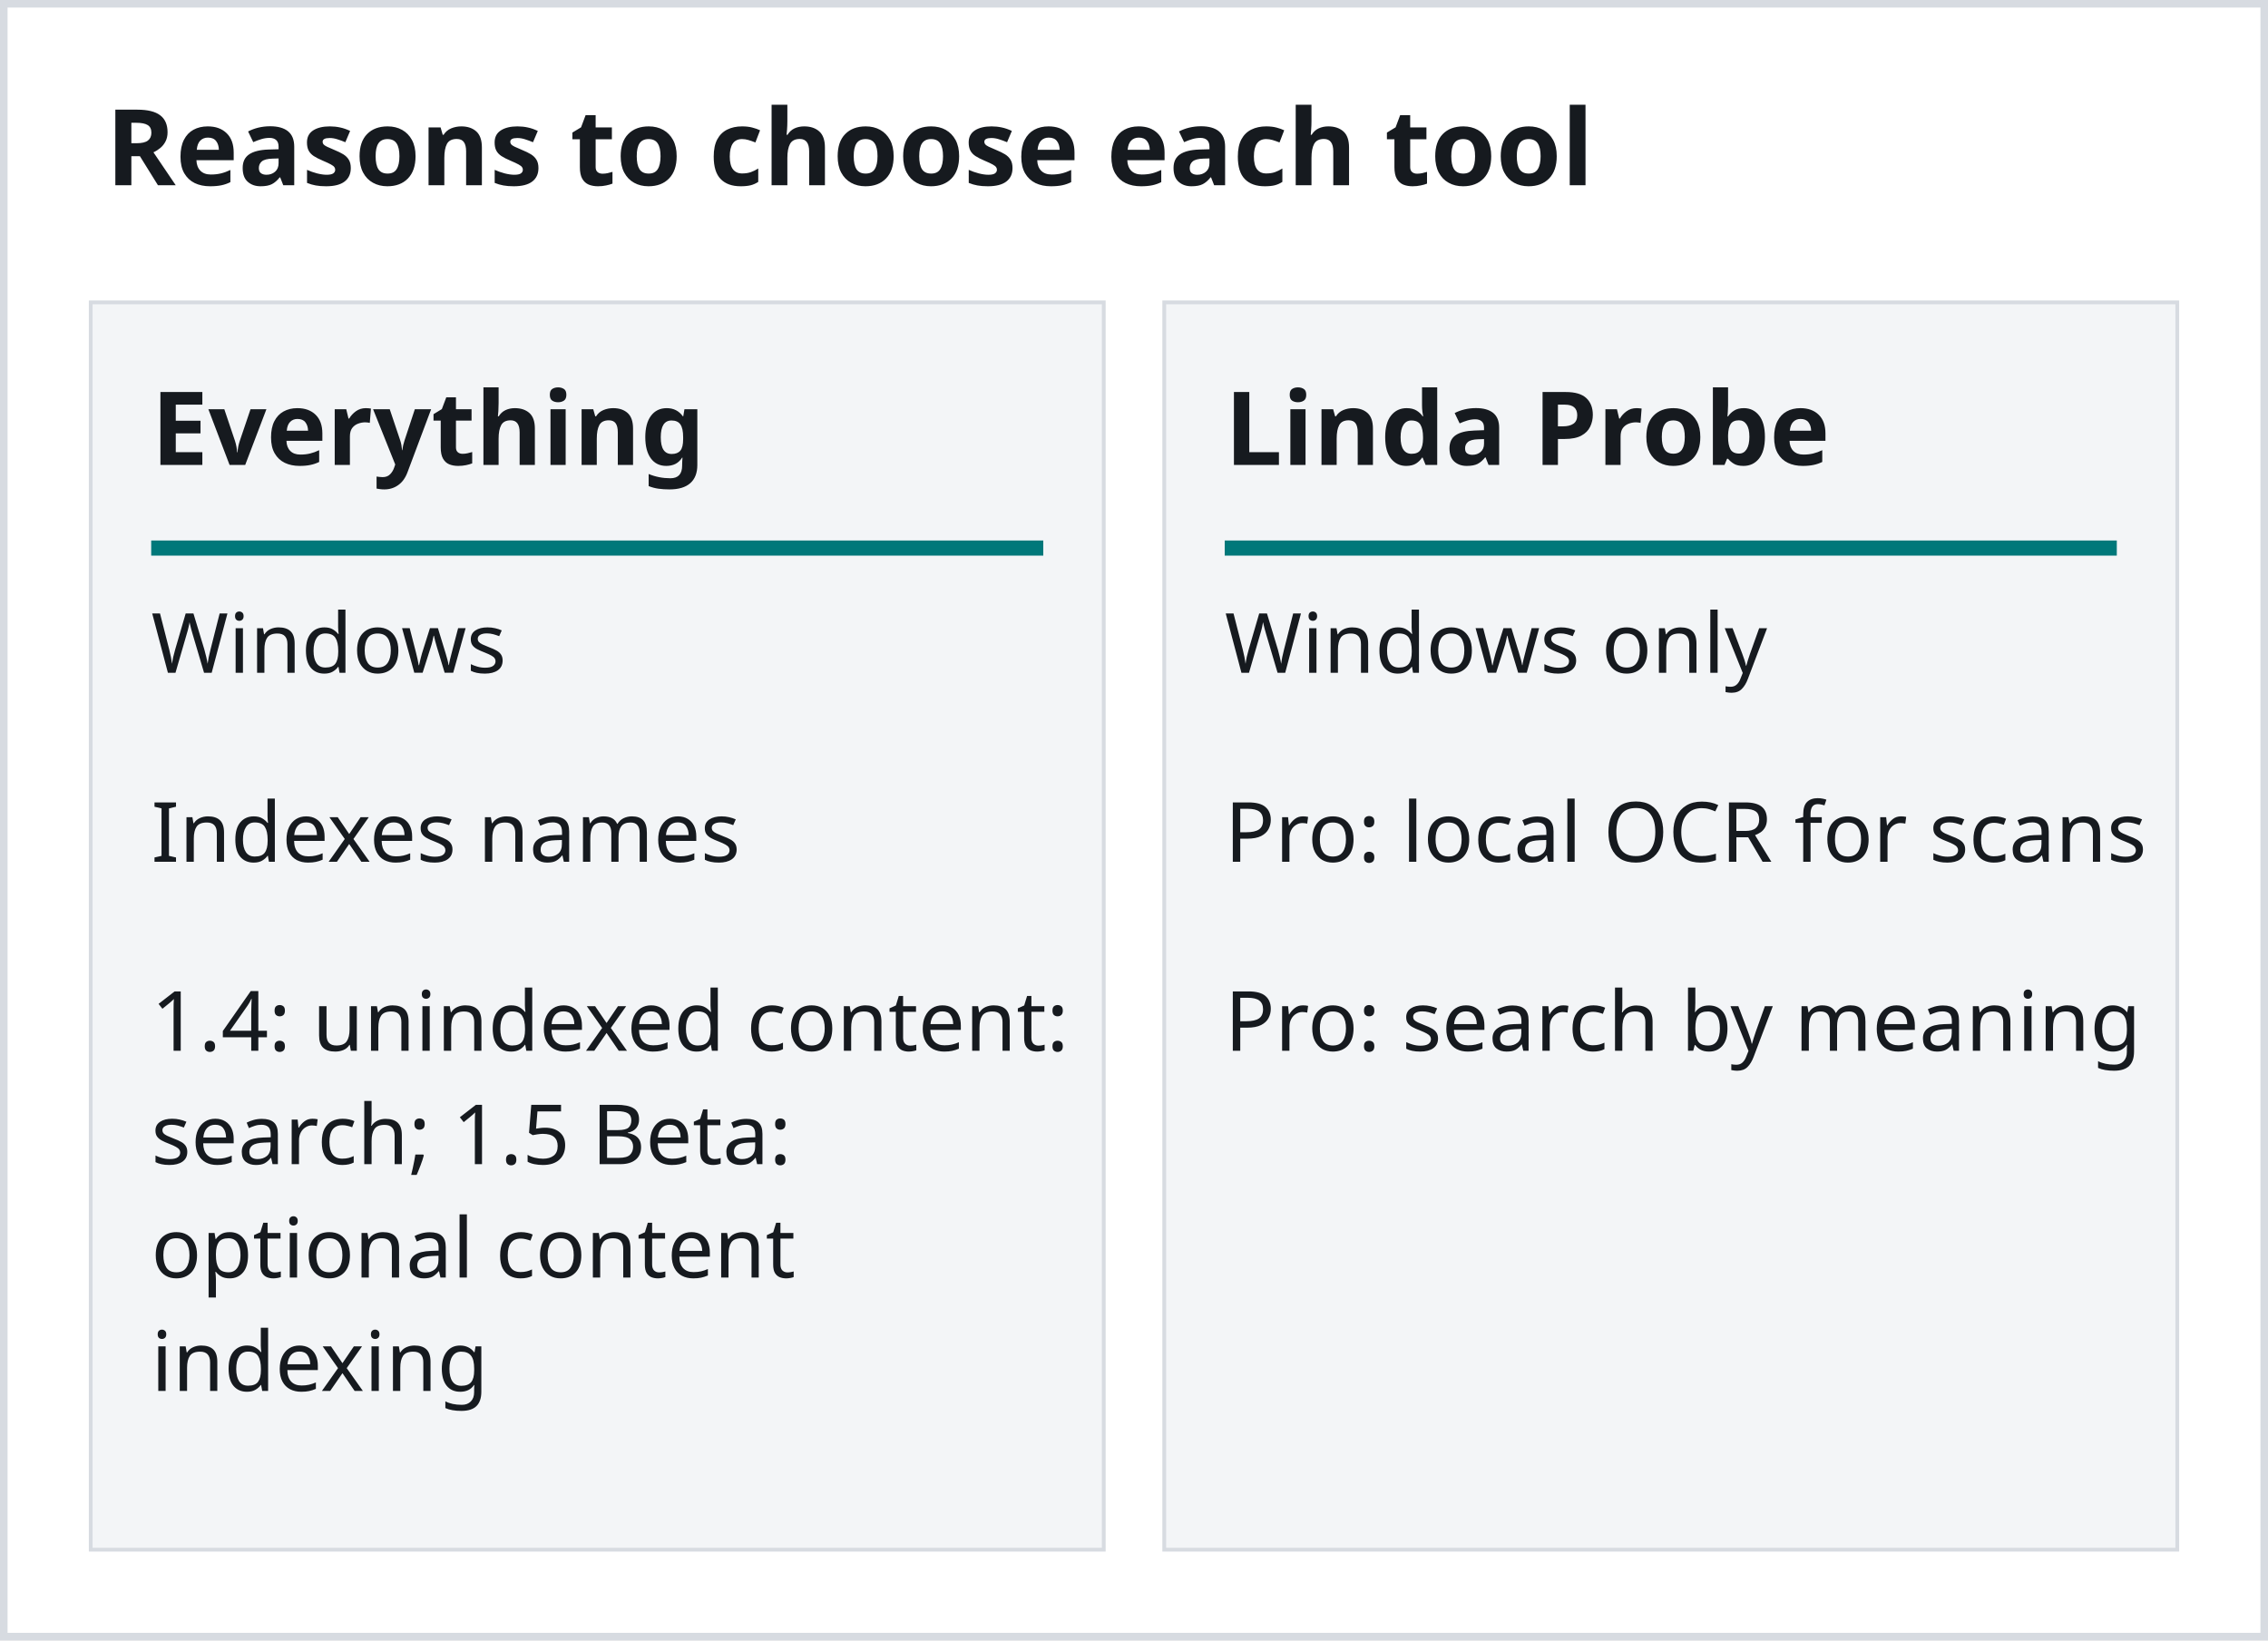
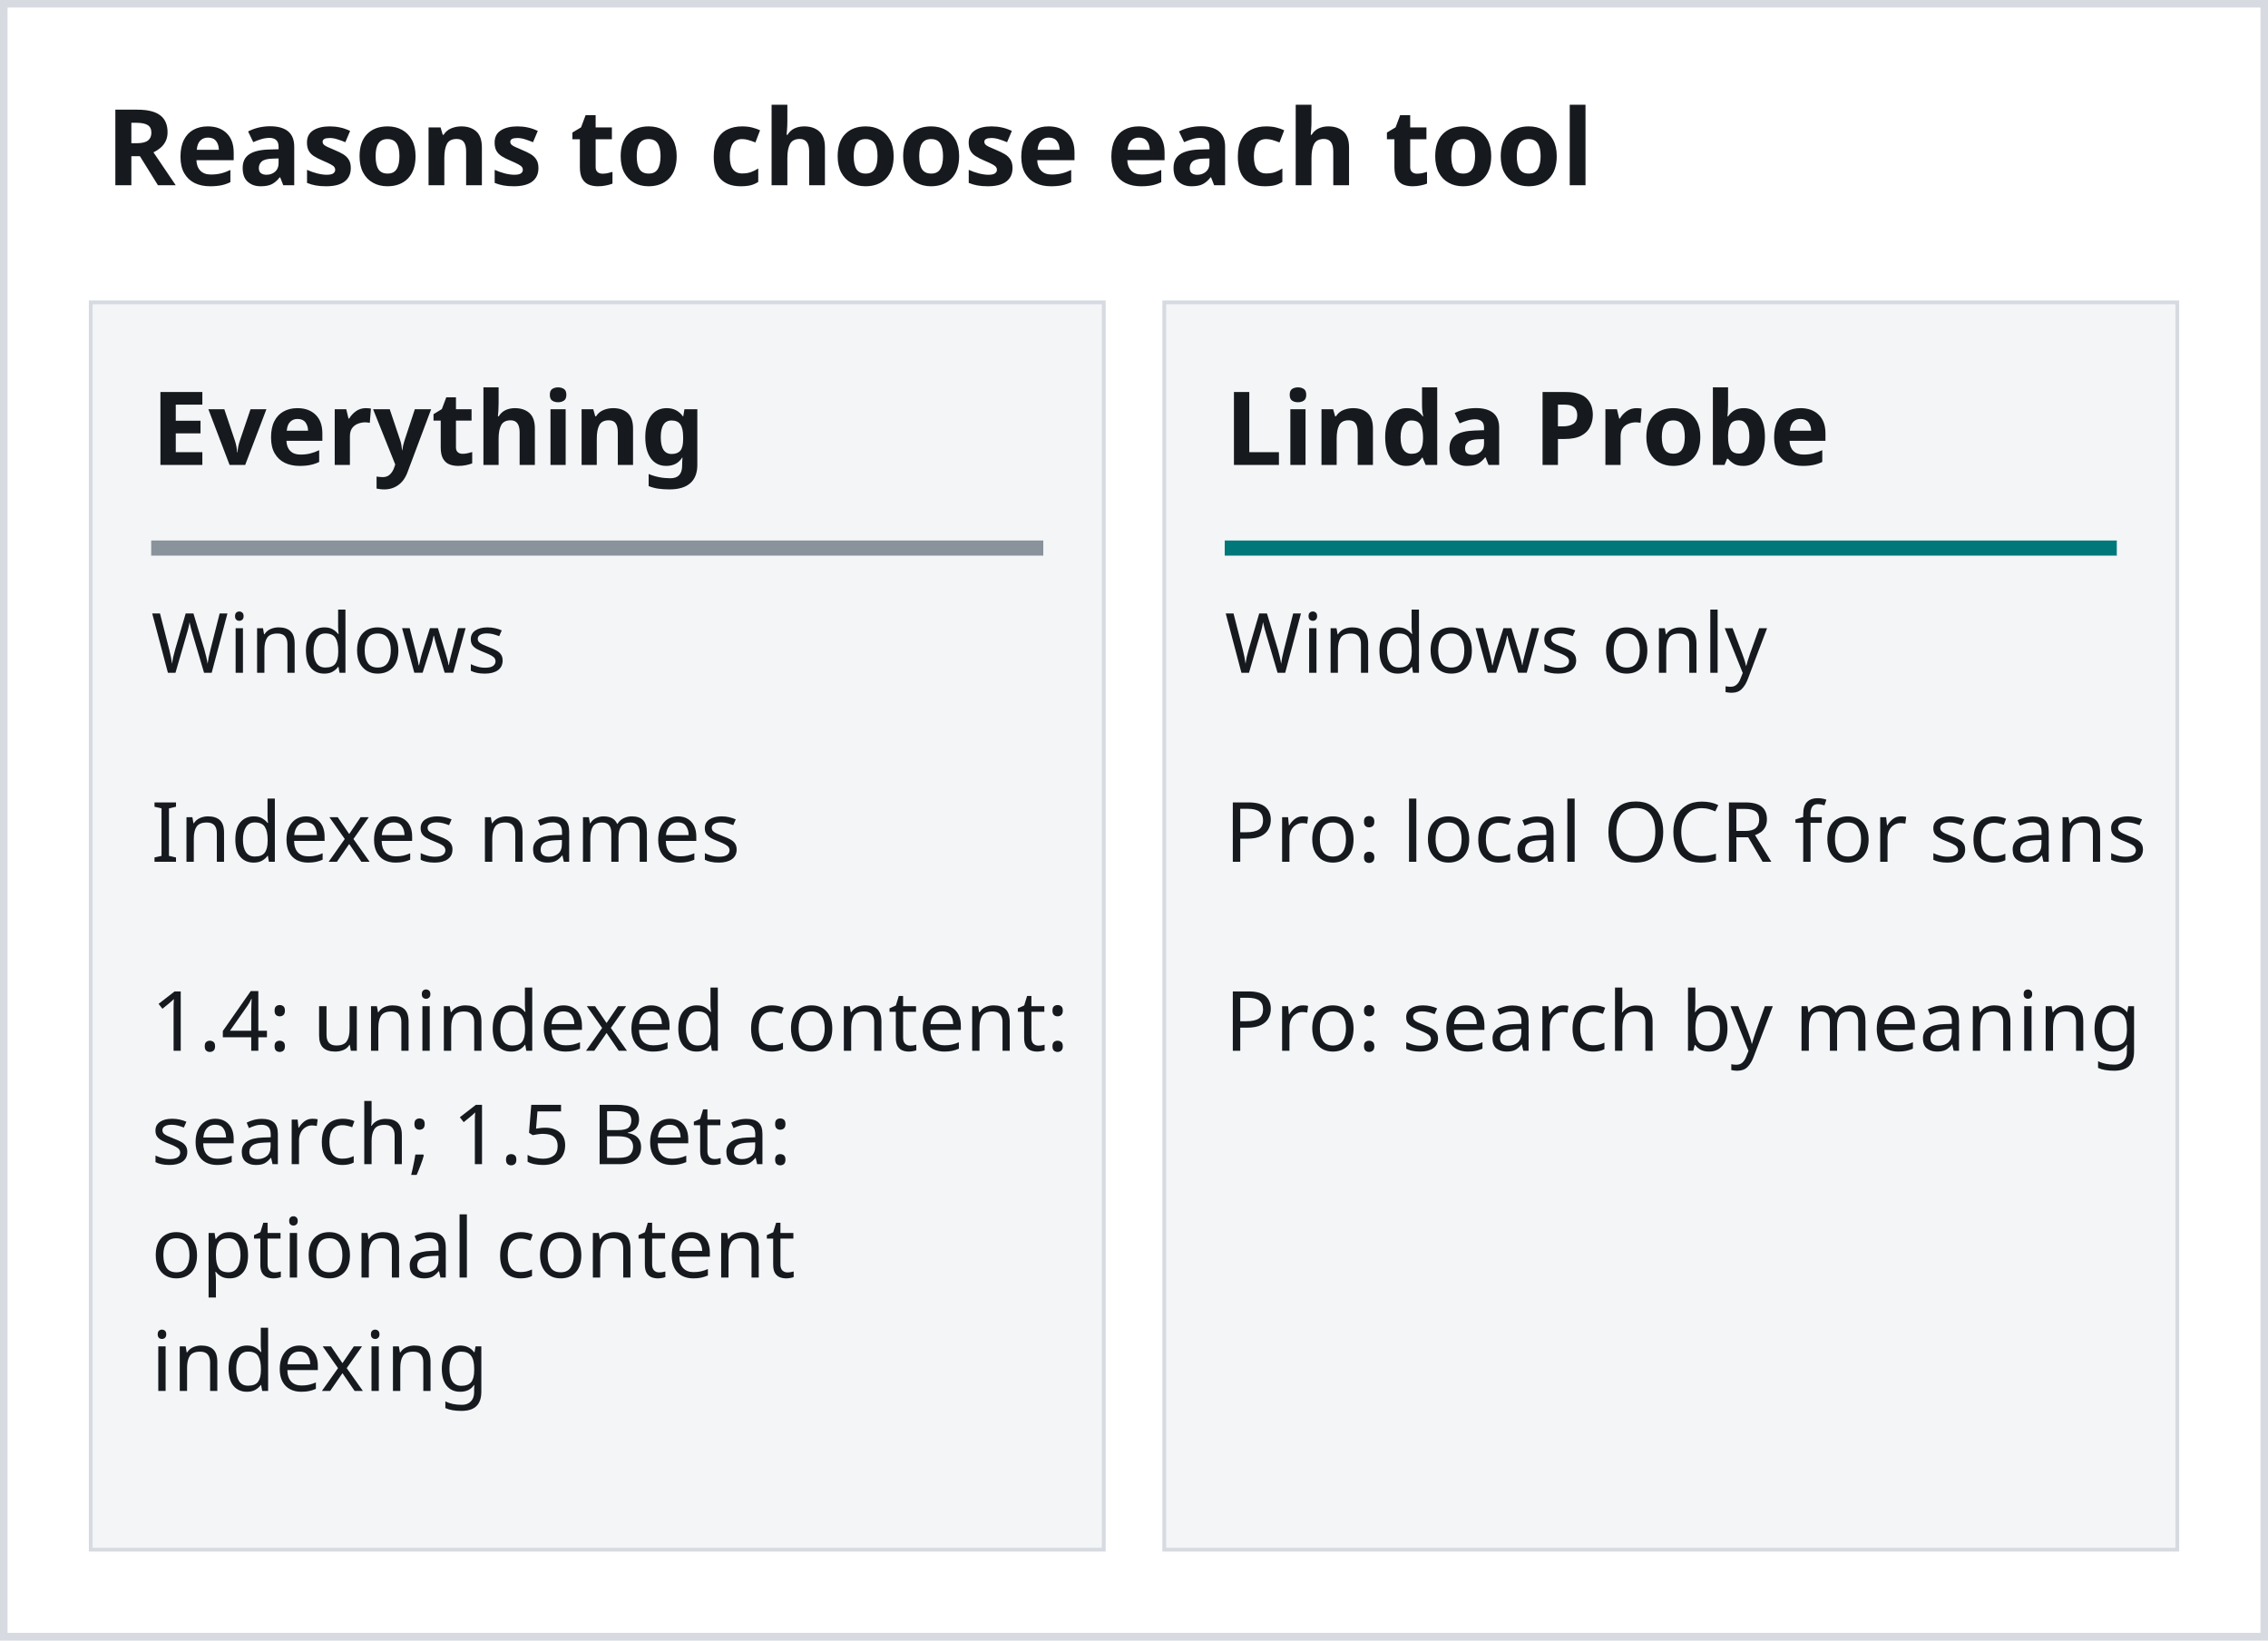
<svg xmlns="http://www.w3.org/2000/svg" xml:lang="en" width="600" height="434" viewBox="0 0 600 434" role="img" aria-labelledby="title">
  <rect x="1" y="1" width="598" height="432" rx="0" fill="#ffffff" stroke="#d7dbe1" stroke-width="2" />
  <g font-family="Segoe UI Variable Text, Segoe UI, system-ui, sans-serif">
    <text x="28" y="49" font-size="28" font-weight="600" fill="#161a1f">
      <tspan x="28" dy="0">Reasons to choose each tool</tspan>
    </text>
    <rect x="24" y="80" width="268" height="330" rx="0" fill="#f3f5f7" stroke="#d7dbe1" />
    <text x="40" y="123" font-size="27" font-weight="600" fill="#161a1f">
      <tspan x="40" dy="0">Everything</tspan>
    </text>
-     <path d="M40 145 H276" stroke="#00787a" stroke-width="4" />
+     <path d="M40 145 H276" stroke="#8a929b" stroke-width="4" />
    <text x="40" y="178" font-size="22" fill="#161a1f">
      <tspan x="40" dy="0">Windows</tspan>
    </text>
    <text x="40" y="228" font-size="22" fill="#161a1f">
      <tspan x="40" dy="0">Indexes names</tspan>
    </text>
    <text x="40" y="278" font-size="22" fill="#161a1f">
      <tspan x="40" dy="0">1.4: unindexed content:</tspan>
      <tspan x="40" dy="30">search; 1.5 Beta:</tspan>
      <tspan x="40" dy="30">optional content</tspan>
      <tspan x="40" dy="30">indexing</tspan>
    </text>
    <rect x="308" y="80" width="268" height="330" rx="0" fill="#f3f5f7" stroke="#d7dbe1" />
    <text x="324" y="123" font-size="27" font-weight="600" fill="#161a1f">
      <tspan x="324" dy="0">Linda Probe</tspan>
    </text>
    <path d="M324 145 H560" stroke="#00787a" stroke-width="4" />
    <text x="324" y="178" font-size="22" fill="#161a1f">
      <tspan x="324" dy="0">Windows only</tspan>
    </text>
    <text x="324" y="228" font-size="22" fill="#161a1f">
      <tspan x="324" dy="0">Pro: local OCR for scans</tspan>
    </text>
    <text x="324" y="278" font-size="22" fill="#161a1f">
      <tspan x="324" dy="0">Pro: search by meaning</tspan>
    </text>
  </g>
</svg>
